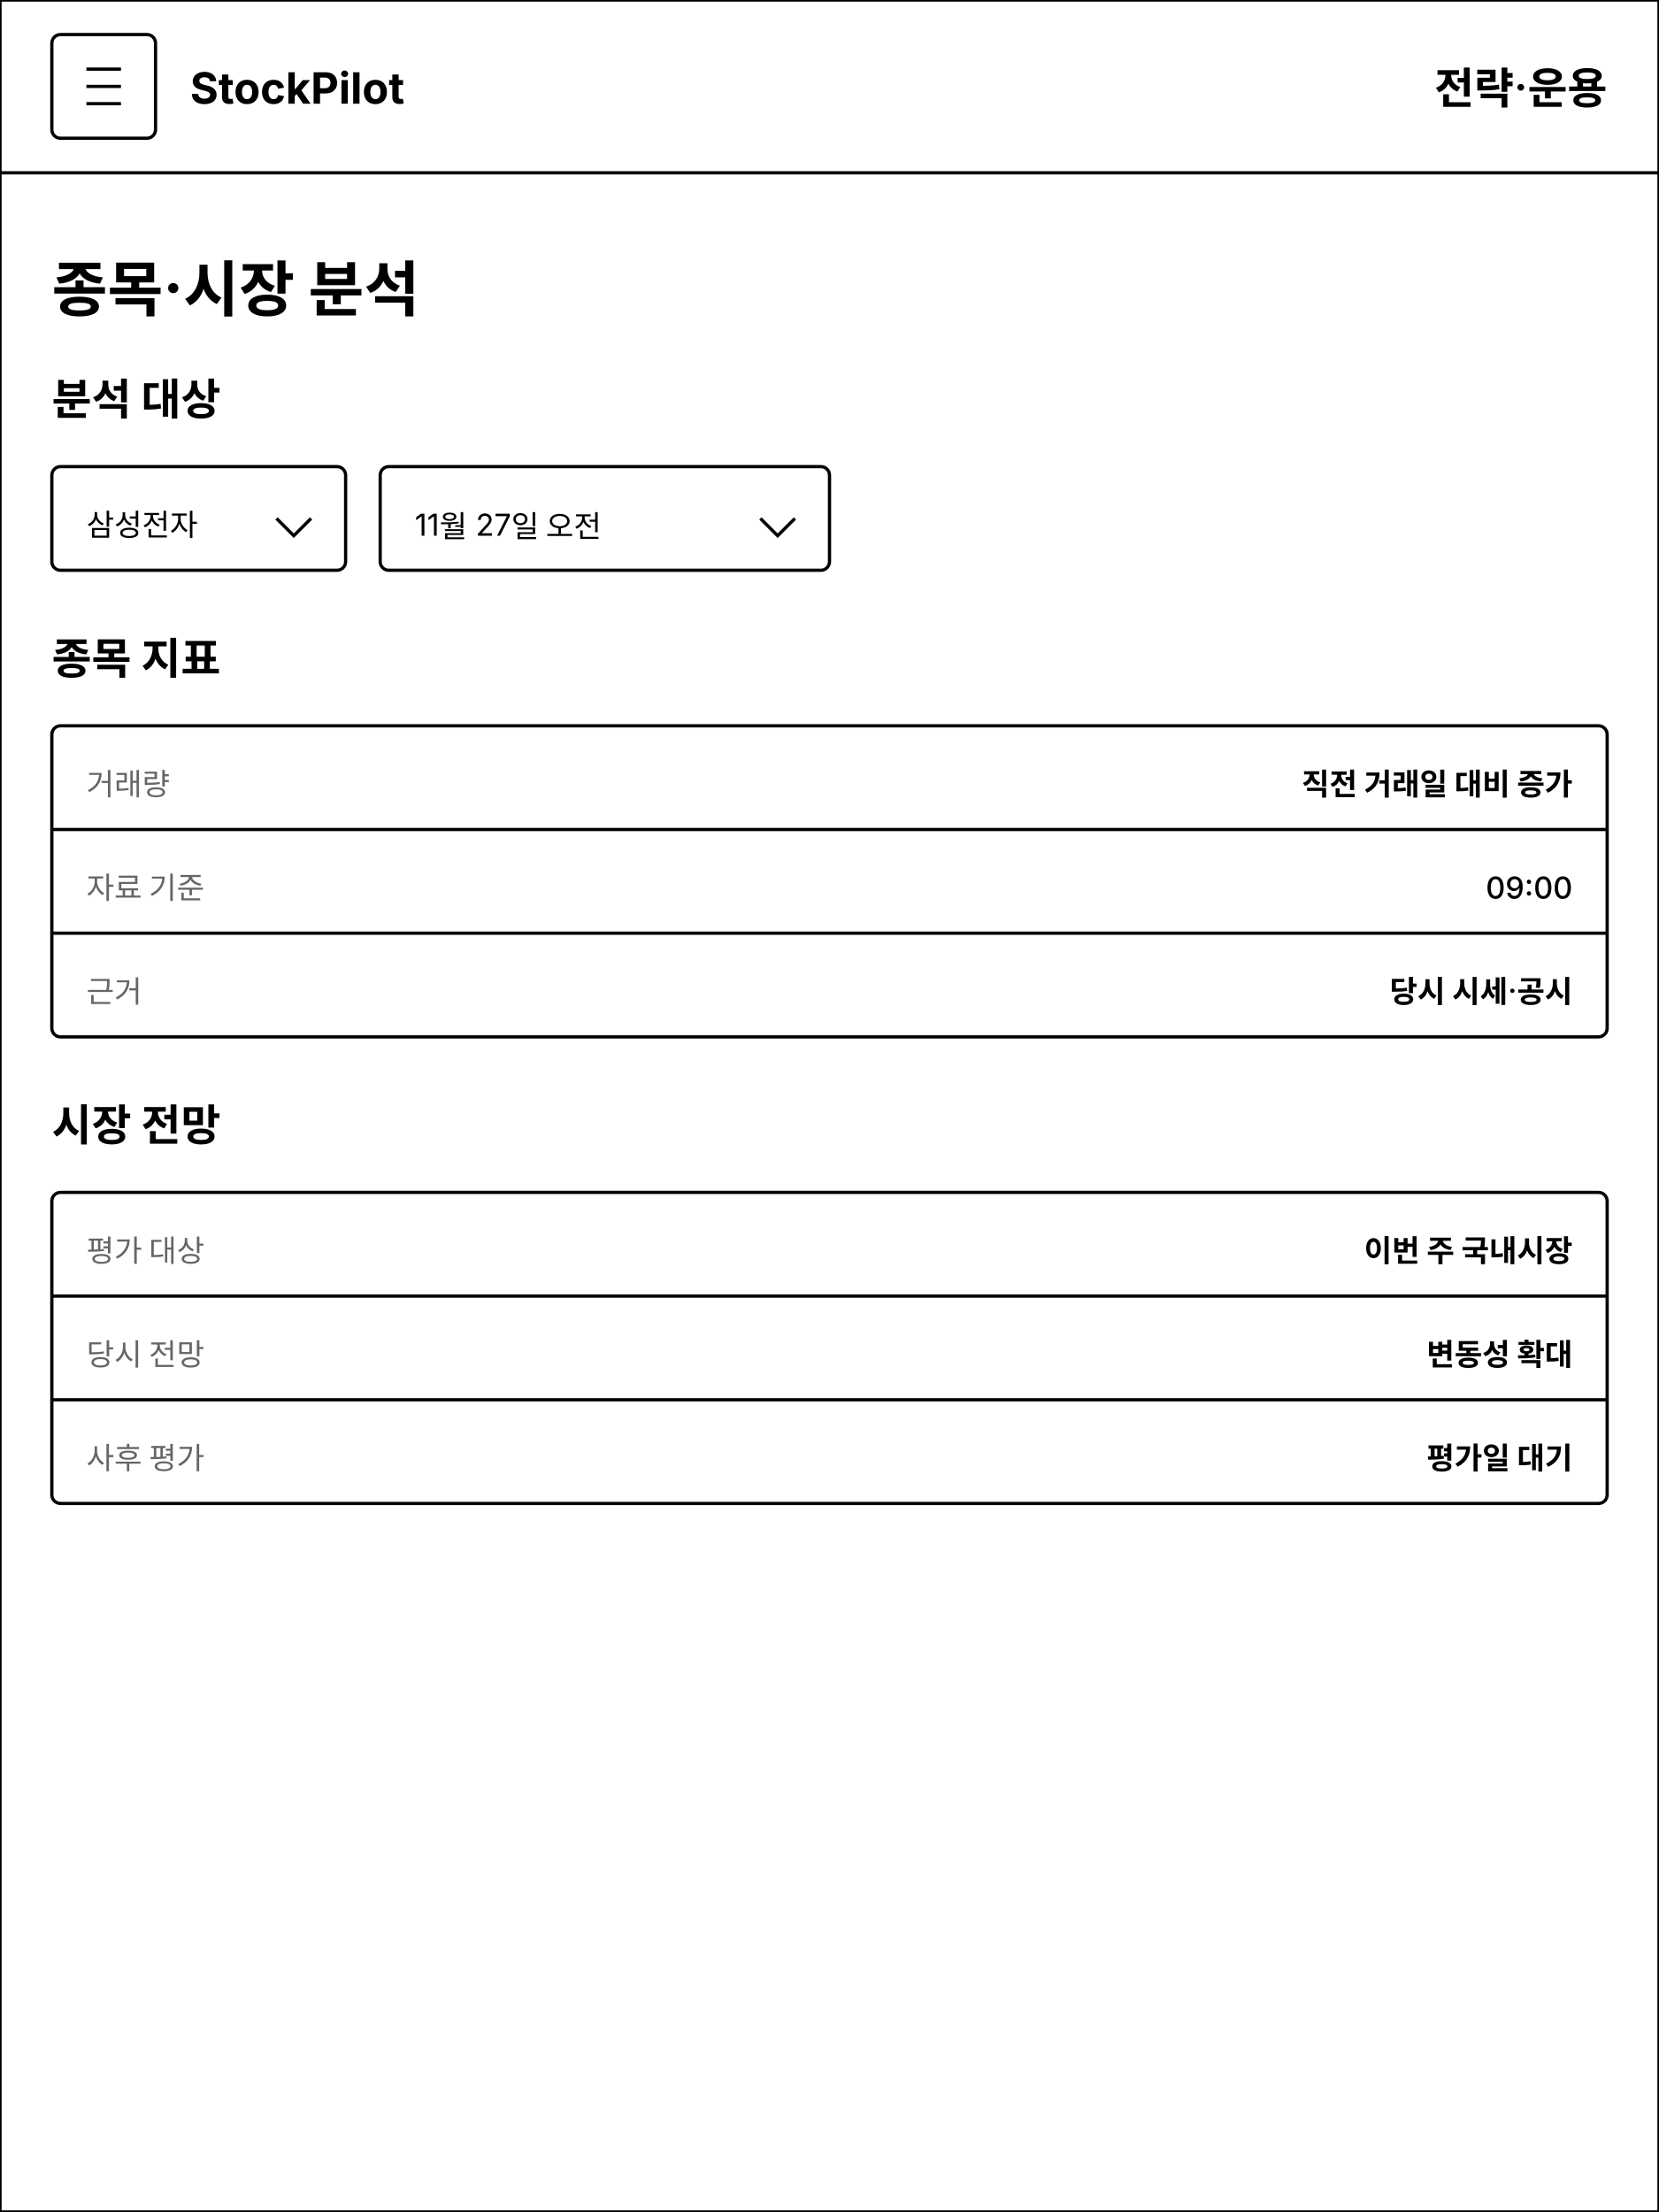
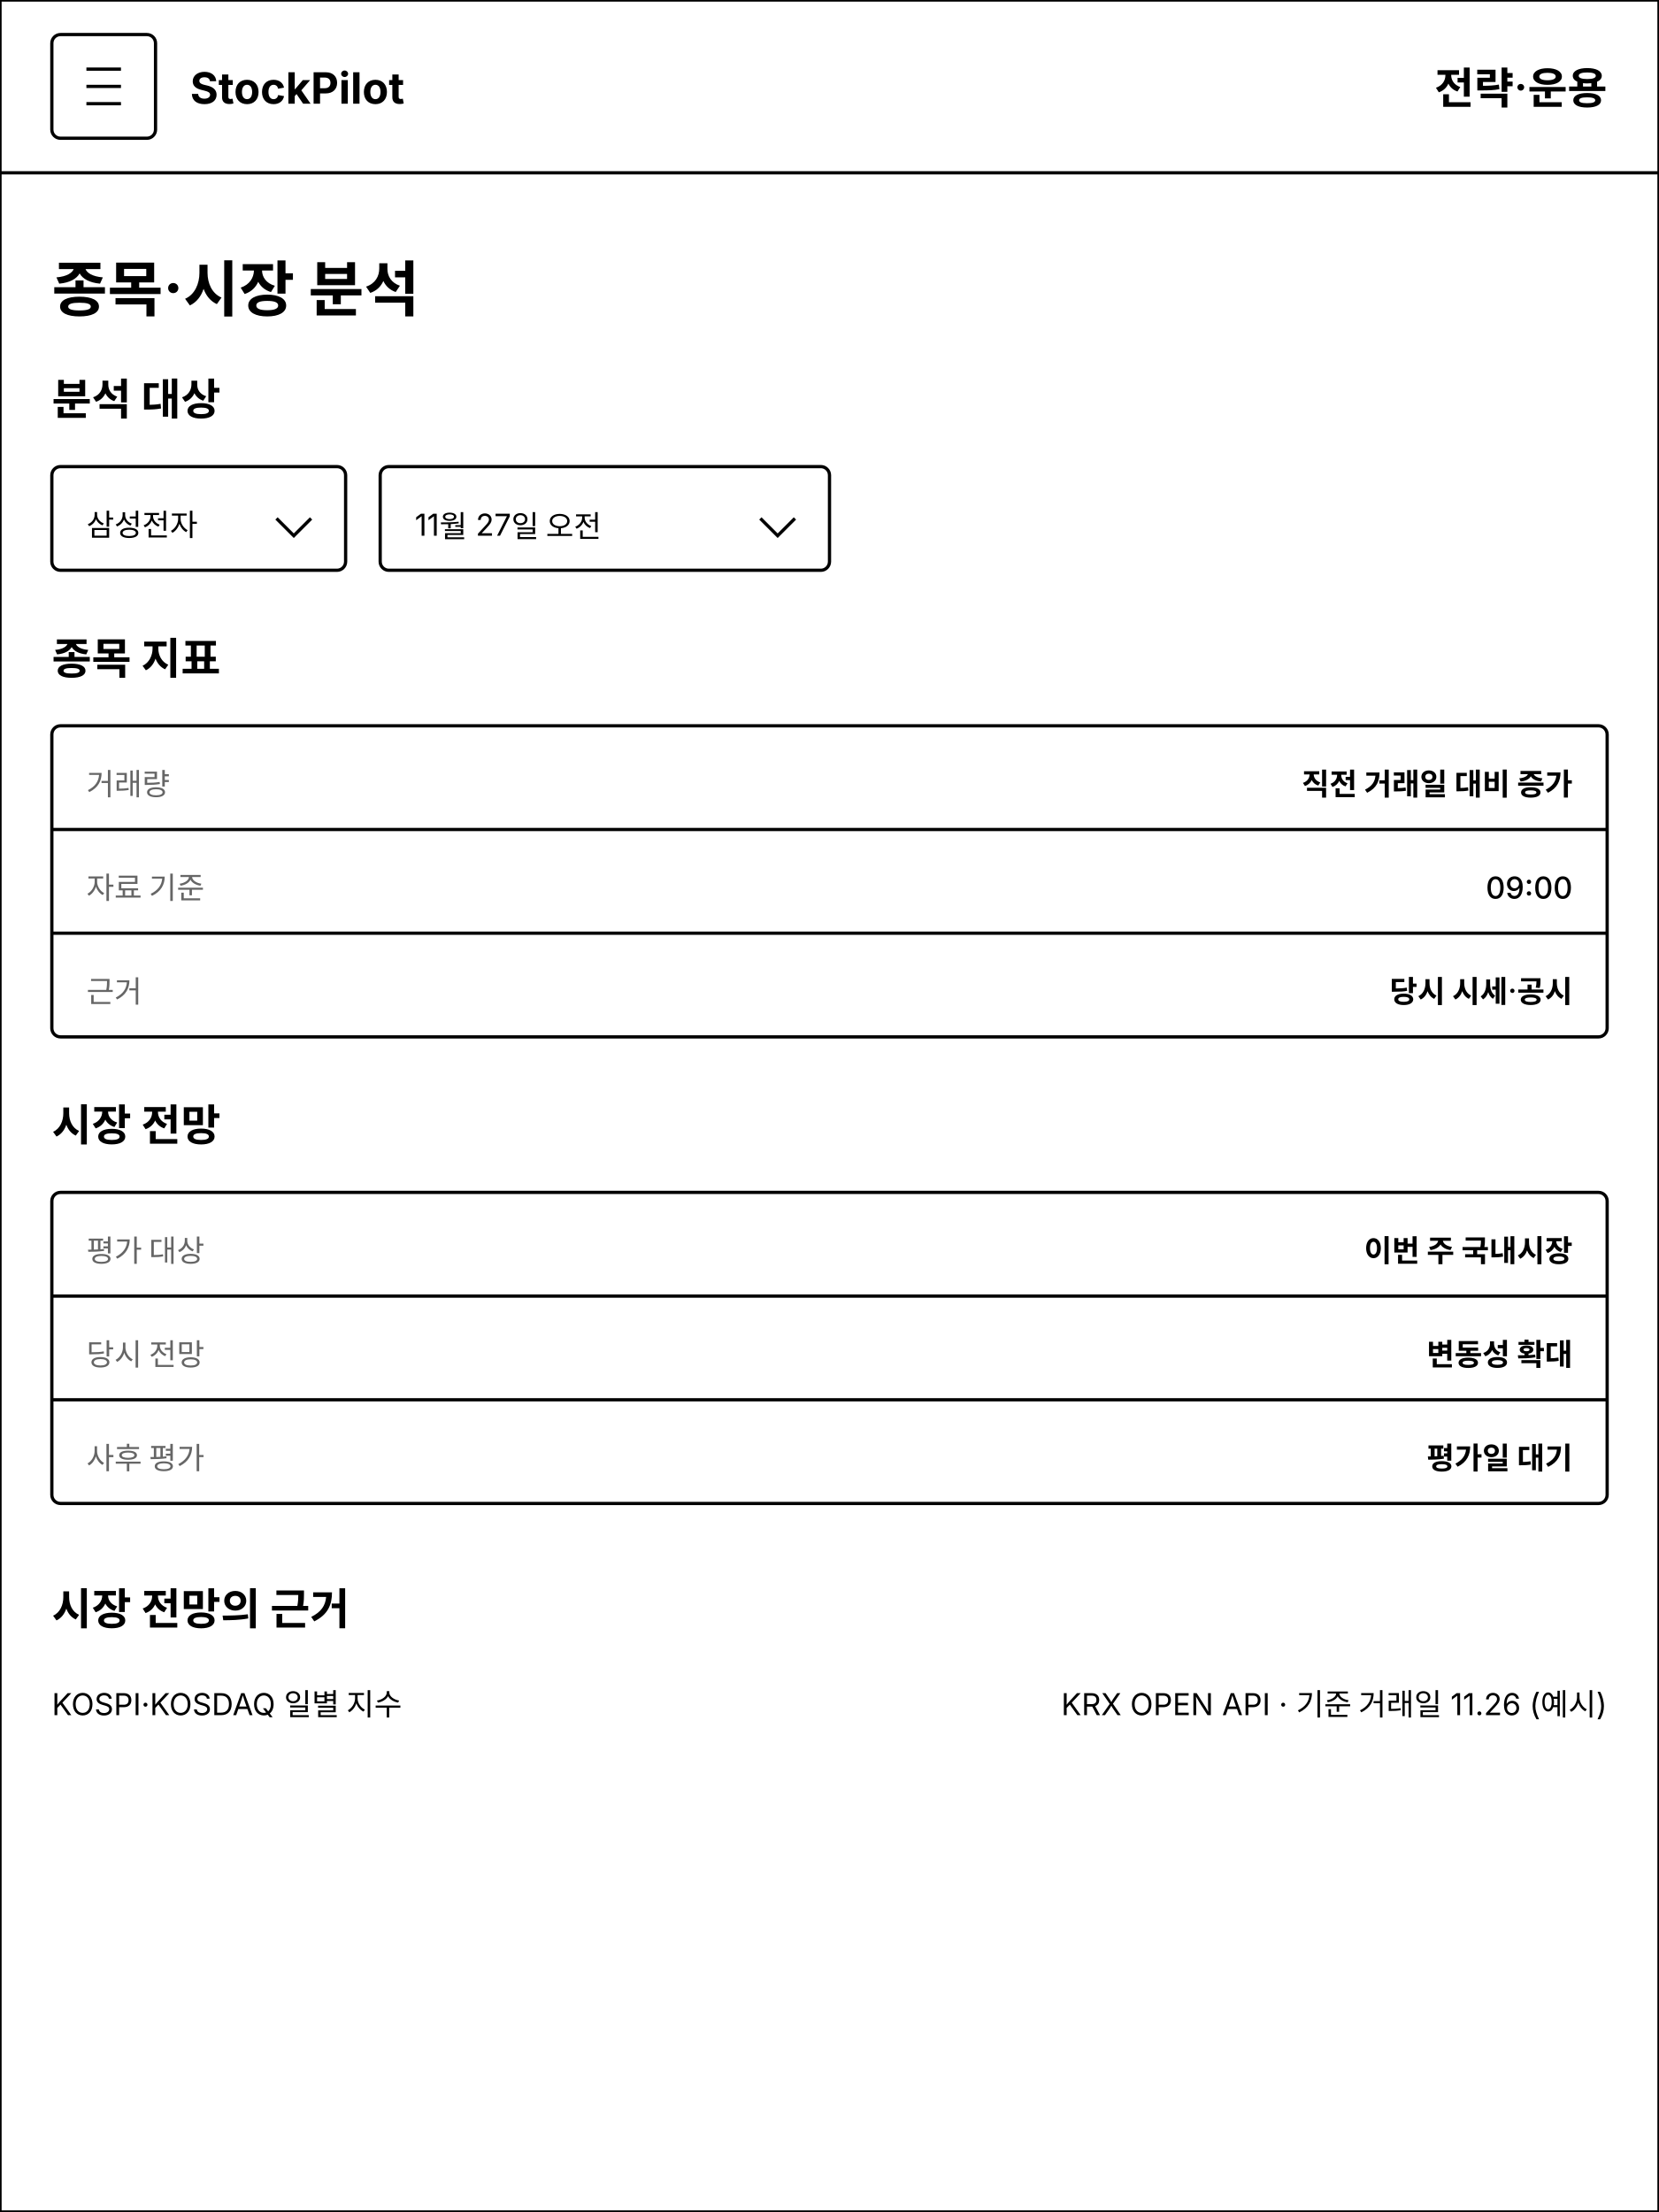
<svg xmlns="http://www.w3.org/2000/svg" width="768" height="1024" viewBox="0 0 768 1024" lang="ko" role="img" aria-labelledby="title desc" font-family="-apple-system,system-ui,sans-serif" fill="#fff" stroke="#000" stroke-width="1.5">
  <rect x="0" y="0" width="768" height="1024" rx="0" fill="#fff" />
  <rect x="24" y="16" width="48" height="48" rx="4" fill="#fff" />
  <path d="M40 32h16 M40 40h16 M40 48h16" />
  <text x="88" y="48" font-size="20" font-weight="650" text-anchor="start" fill="#000" stroke="none">StockPilot</text>
  <path d="M0 80L768 80" fill="none" />
  <text x="744" y="48" font-size="20" font-weight="600" text-anchor="end" fill="#000" stroke="none">전략·운용</text>
  <text x="24" y="144" font-size="28" font-weight="700" text-anchor="start" fill="#000" stroke="none">종목·시장 분석</text>
  <text x="24" y="192" font-size="20" font-weight="600" text-anchor="start" fill="#000" stroke="none">분석 대상</text>
  <rect x="24" y="216" width="136" height="48" rx="4" fill="#fff" />
  <text x="40" y="248" font-size="14" font-weight="400" text-anchor="start" fill="#000" stroke="none">삼성전자</text>
  <path d="m128 240 8 8 8-8" fill="none" />
  <rect x="176" y="216" width="208" height="48" rx="4" fill="#fff" />
  <text x="192" y="248" font-size="14" font-weight="400" text-anchor="start" fill="#000" stroke="none">11월 27일 오전</text>
  <path d="m352 240 8 8 8-8" fill="none" />
  <text x="24" y="312" font-size="20" font-weight="600" text-anchor="start" fill="#000" stroke="none">종목 지표</text>
  <rect x="24" y="336" width="720" height="144" rx="4" fill="#fff" />
  <text x="40" y="368" font-size="14" font-weight="400" text-anchor="start" fill="#666" stroke="none">거래량</text>
  <text x="728" y="368" font-size="14" font-weight="550" text-anchor="end" fill="#000" stroke="none">직전 거래일 대비 증가</text>
  <path d="M24 384L744 384" fill="none" />
  <text x="40" y="416" font-size="14" font-weight="400" text-anchor="start" fill="#666" stroke="none">자료 기준</text>
  <text x="728" y="416" font-size="14" font-weight="550" text-anchor="end" fill="#000" stroke="none">09:00</text>
  <path d="M24 432L744 432" fill="none" />
  <text x="40" y="464" font-size="14" font-weight="400" text-anchor="start" fill="#666" stroke="none">근거</text>
  <text x="728" y="464" font-size="14" font-weight="550" text-anchor="end" fill="#000" stroke="none">당시 시세·공시</text>
  <text x="24" y="528" font-size="20" font-weight="600" text-anchor="start" fill="#000" stroke="none">시장 전망</text>
  <rect x="24" y="552" width="720" height="144" rx="4" fill="#fff" />
  <text x="40" y="584" font-size="14" font-weight="400" text-anchor="start" fill="#666" stroke="none">평가 대상</text>
  <text x="728" y="584" font-size="14" font-weight="550" text-anchor="end" fill="#000" stroke="none">이번 주 국내시장</text>
  <path d="M24 600L744 600" fill="none" />
  <text x="40" y="632" font-size="14" font-weight="400" text-anchor="start" fill="#666" stroke="none">당시 전망</text>
  <text x="728" y="632" font-size="14" font-weight="550" text-anchor="end" fill="#000" stroke="none">변동성 확대</text>
  <path d="M24 648L744 648" fill="none" />
  <text x="40" y="680" font-size="14" font-weight="400" text-anchor="start" fill="#666" stroke="none">사후 평가</text>
  <text x="728" y="680" font-size="14" font-weight="550" text-anchor="end" fill="#000" stroke="none">평가일 대기</text>
+   <text x="24" y="752" font-size="20" font-weight="600" fill="#000" stroke="none">시장 전망의 근거</text>
+   <text x="24" y="794" font-size="14" fill="#000" stroke="none">KOSPI·KOSDAQ 일별 지수</text>
+   <text x="744" y="794" font-size="14" text-anchor="end" fill="#000" stroke="none">KRX OPEN API · 기준 거래일 11.26 (예시)</text>
</svg>
